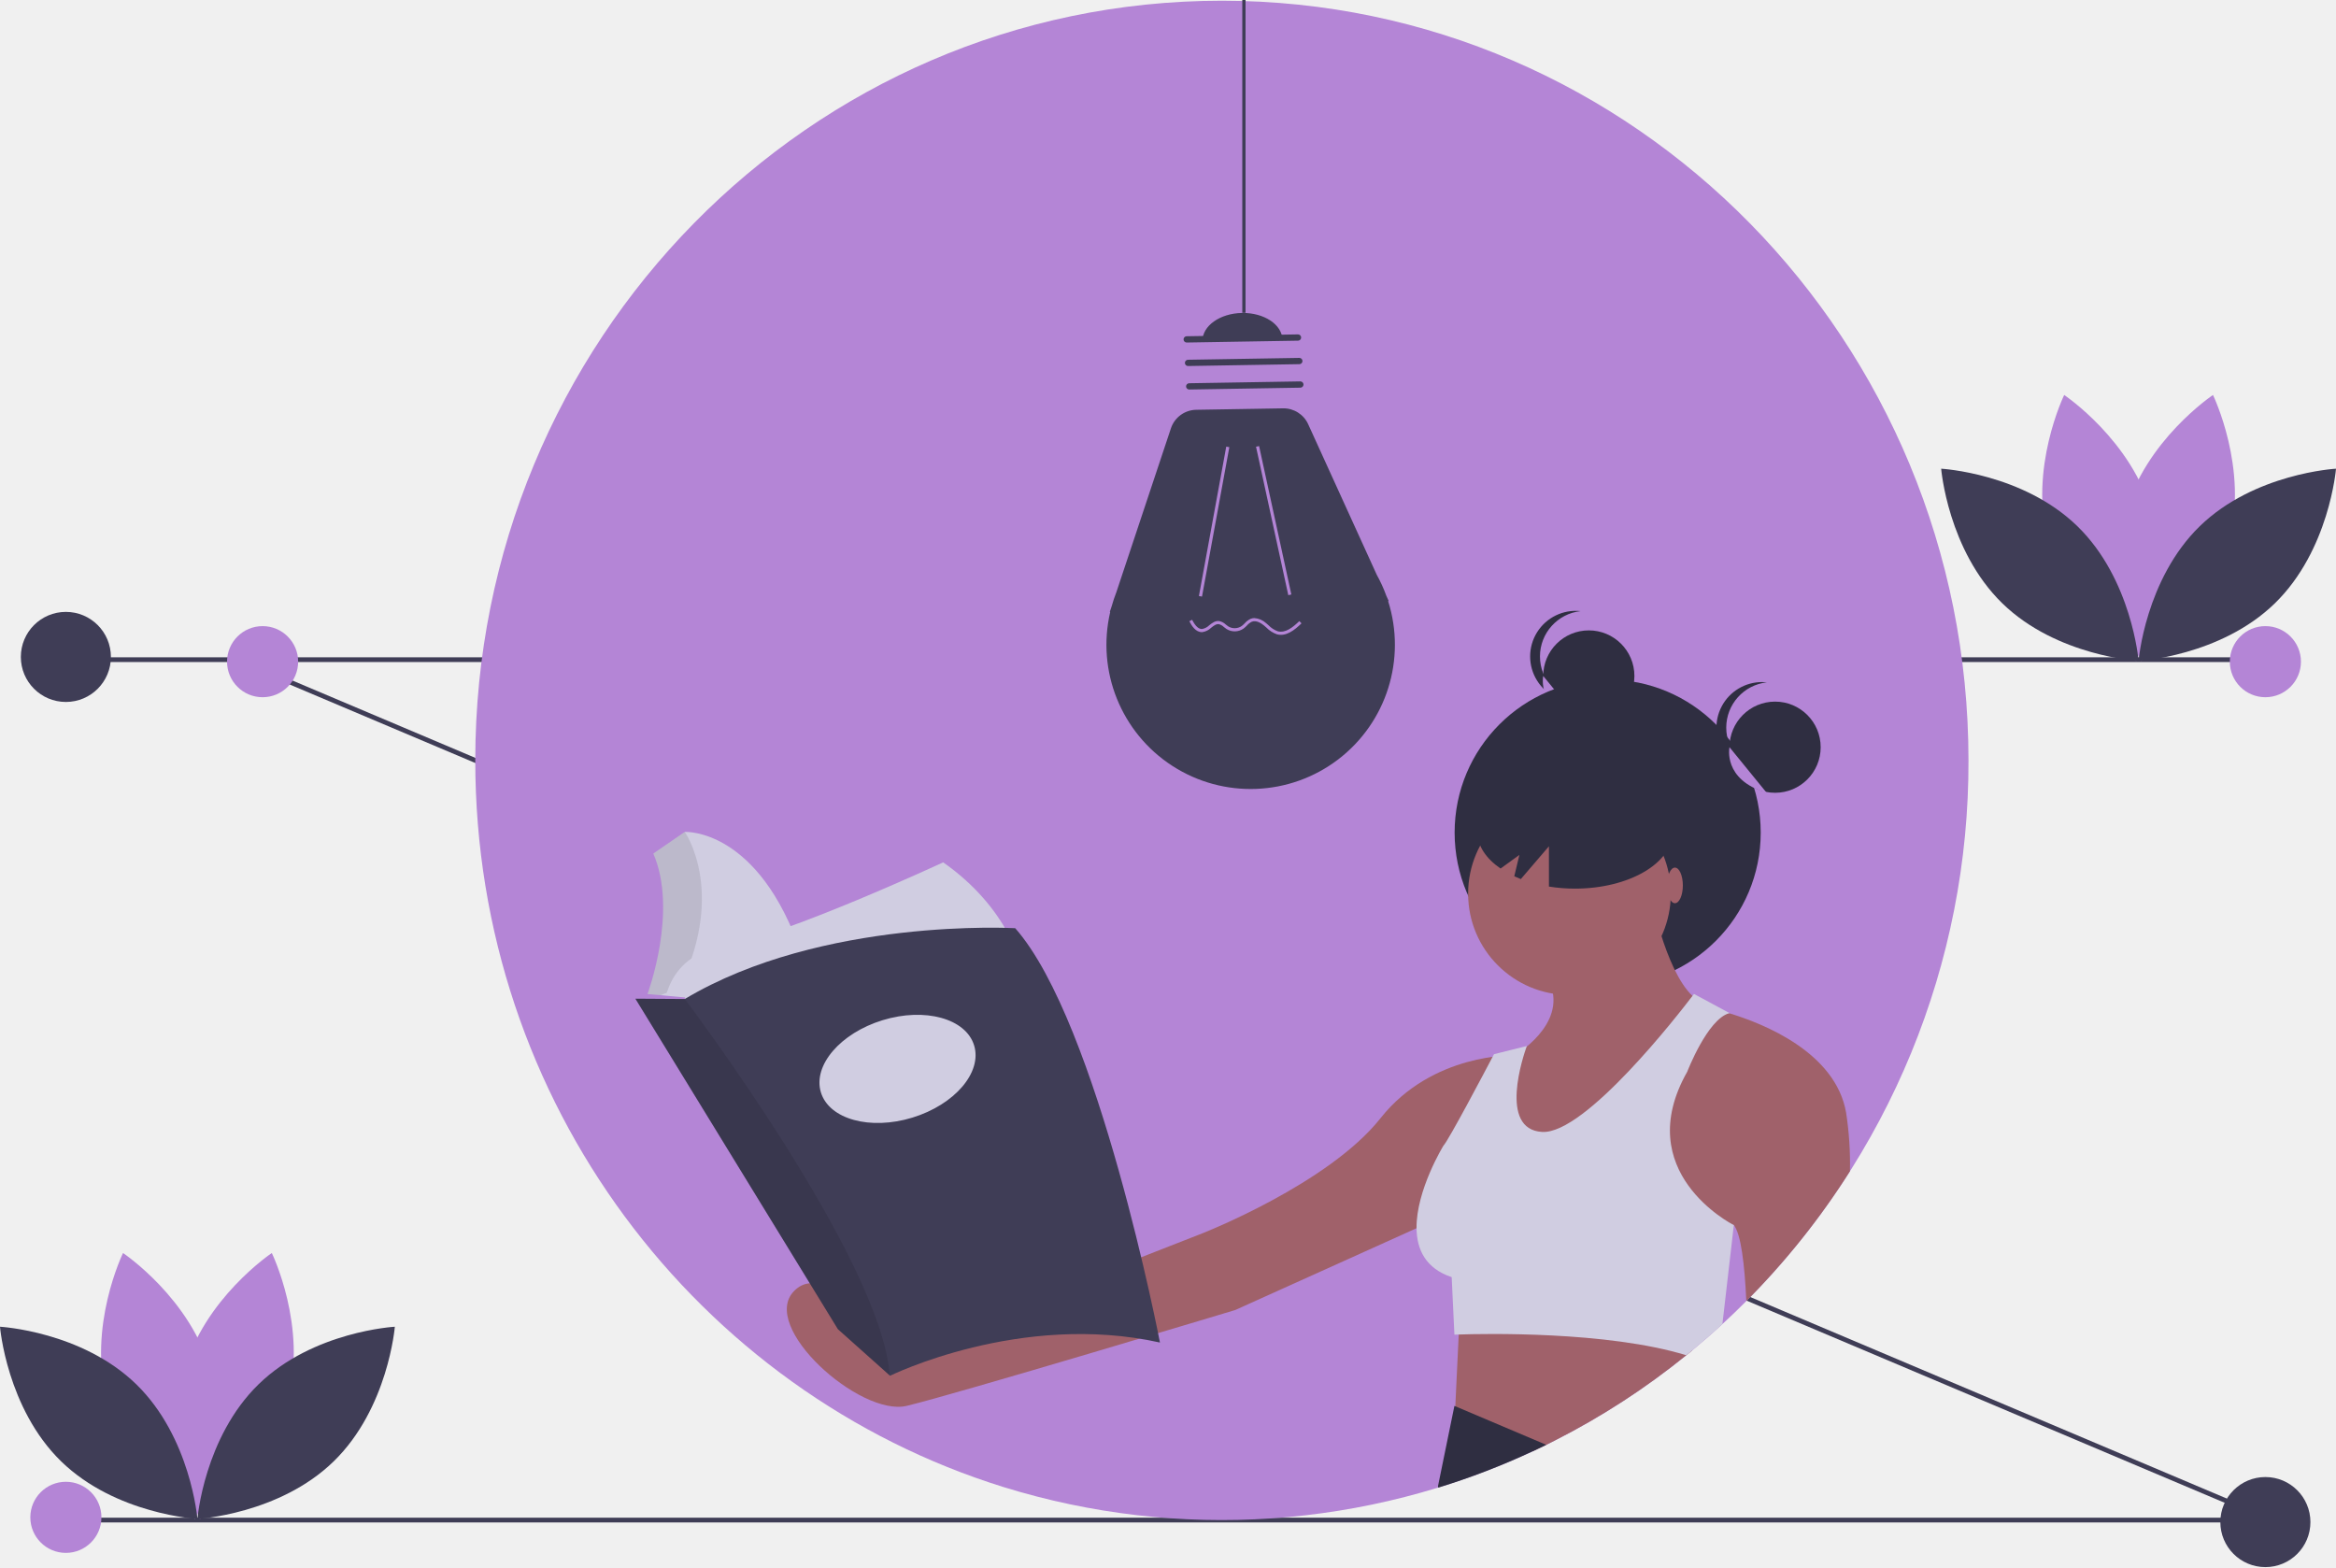
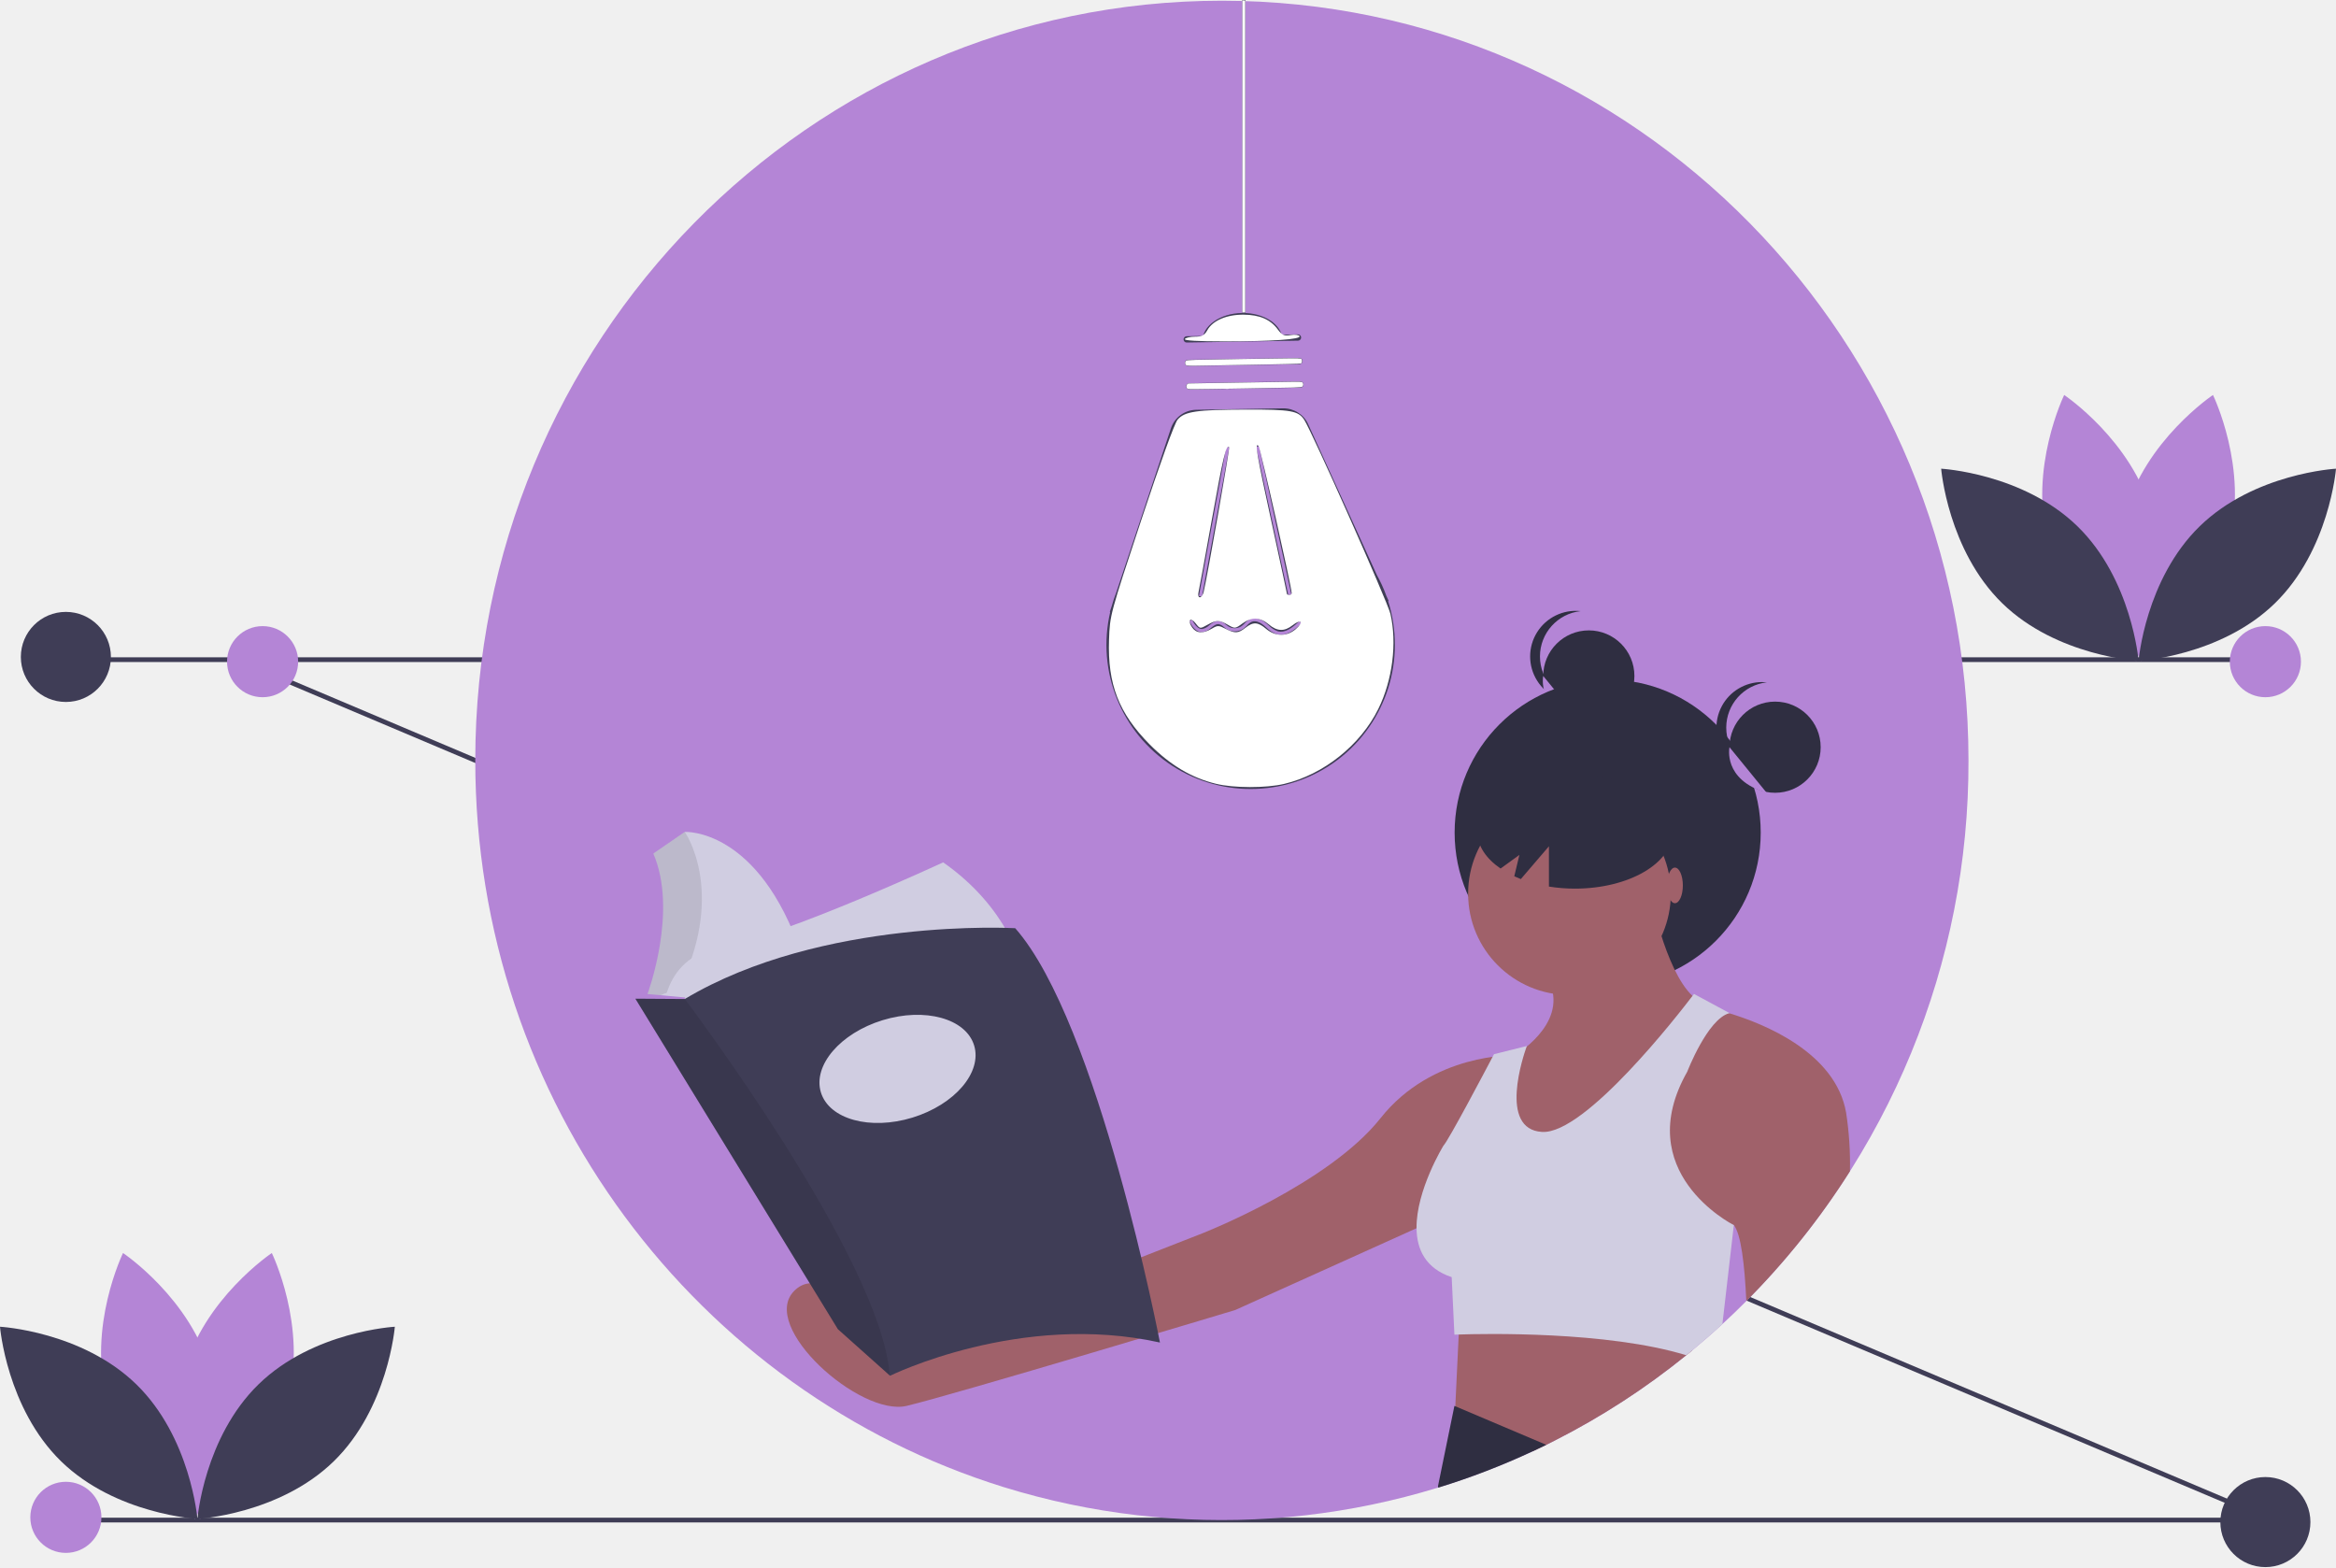
- <svg xmlns="http://www.w3.org/2000/svg" id="a0f4c522-d0e8-404b-95f8-59a6be9d5f61" data-name="Layer 1" width="985.587" height="661.152" viewBox="0 0 985.587 661.152">
-   <rect x="27.525" y="640.305" width="929" height="2" fill="#3f3d56" />
-   <rect x="634.231" y="123.652" width="2" height="929" transform="translate(-261.0931 815.3039) rotate(-67.07803)" fill="#3f3d56" />
-   <rect x="27.525" y="277.305" width="929" height="2" fill="#3f3d56" />
-   <path d="M937.731,449.652a322.068,322.068,0,0,1-93.73,228.11q-4.935,4.965-10.09,9.7-6.21,5.73-12.74,11.11c-.83.69-1.66,1.37-2.5,2.04a313.731,313.731,0,0,1-55.56,36.03c-1.17.59-2.34,1.18-3.52,1.76-1.87.92-3.76,1.82-5.65,2.7a311.18,311.18,0,0,1-223.25,15.15c-129.07-40.06-222.96-162.17-222.96-306.6,0-177.01,141.03-320.5,315-320.5S937.731,272.642,937.731,449.652Z" transform="translate(-107.2066 -128.8475)" fill="#b485d6" />
-   <path d="M692.866,382.419l.25-.01-.987-2.166a60.492,60.492,0,0,0-4.049-8.891L659.145,307.822a11.443,11.443,0,0,0-10.604-6.698l-36.644.61a11.443,11.443,0,0,0-10.666,7.826l-23.036,69.188a60.396,60.396,0,0,0-1.971,5.918l-.782,2.349.184-.007a60.852,60.852,0,1,0,117.24-4.589Z" transform="translate(-107.2066 -128.8475)" fill="#3f3d56" />
-   <rect x="587.42" y="348.245" width="64.08" height="1.323" transform="translate(57.5742 766.6238) rotate(-79.63351)" fill="#b485d6" />
-   <rect x="643.929" y="316.448" width="1.323" height="64.08" transform="translate(-166.5223 16.03118) rotate(-12.26435)" fill="#b485d6" />
-   <path d="M607.904,270.709l46.955-.782a1.323,1.323,0,0,1,.044,2.645l-46.955.782a1.323,1.323,0,1,1-.044-2.645Z" transform="translate(-107.2066 -128.8475)" fill="#3f3d56" />
-   <path d="M608.4,280.624l46.955-.782a1.323,1.323,0,1,1,.044,2.645l-46.955.782a1.323,1.323,0,0,1-.044-2.645Z" transform="translate(-107.2066 -128.8475)" fill="#3f3d56" />
-   <path d="M608.896,290.538l46.955-.782a1.323,1.323,0,0,1,.044,2.645l-46.955.782a1.323,1.323,0,0,1-.044-2.645Z" transform="translate(-107.2066 -128.8475)" fill="#3f3d56" />
-   <path d="M631.224,260.884c-9.314.155-16.778,5.472-16.671,11.875l33.728-.562C648.175,265.793,640.538,260.728,631.224,260.884Z" transform="translate(-107.2066 -128.8475)" fill="#3f3d56" />
-   <path d="M636.414,389.614a8.149,8.149,0,0,1,4.946,2.113c.348.289.691.592,1.035.896a10.33,10.33,0,0,0,3.897,2.55c3.232.882,6.422-1.674,9.115-4.29l.922.948c-2.961,2.877-6.509,5.675-10.386,4.618a11.464,11.464,0,0,1-4.425-2.835c-.333-.295-.666-.589-1.004-.869-1.105-.917-3.24-2.343-5.138-1.603a6.442,6.442,0,0,0-2.06,1.589,12.313,12.313,0,0,1-1.429,1.287,6.478,6.478,0,0,1-7.179.214,12.796,12.796,0,0,1-1.124-.842,4.688,4.688,0,0,0-2.124-1.209c-1.124-.158-2.146.645-3.228,1.493a6.84,6.84,0,0,1-3.743,1.86c-.048.002-.096.004-.144.005-2.636.044-4.308-2.593-5.342-4.597l1.176-.606c1.405,2.725,2.76,3.967,4.24,3.877a5.816,5.816,0,0,0,2.996-1.579c1.252-.982,2.548-1.998,4.227-1.763a5.721,5.721,0,0,1,2.774,1.491,11.655,11.655,0,0,0,1.006.757,5.198,5.198,0,0,0,5.685-.169,11.166,11.166,0,0,0,1.273-1.153,7.515,7.515,0,0,1,2.514-1.886A4.349,4.349,0,0,1,636.414,389.614Z" transform="translate(-107.2066 -128.8475)" fill="#b485d6" />
-   <rect x="524.134" width="1.375" height="131.982" fill="#3f3d56" />
-   <path d="M1047.627,357.518c-8.382,30.986-37.093,50.176-37.093,50.176s-15.121-31.047-6.738-62.033,37.093-50.176,37.093-50.176S1056.009,326.532,1047.627,357.518Z" transform="translate(-107.2066 -128.8475)" fill="#b485d6" />
-   <path d="M971.373,357.518c8.382,30.986,37.093,50.176,37.093,50.176s15.121-31.047,6.738-62.033-37.093-50.176-37.093-50.176S962.991,326.532,971.373,357.518Z" transform="translate(-107.2066 -128.8475)" fill="#b485d6" />
-   <path d="M983.69,350.859C1006.691,373.249,1009.5,407.668,1009.5,407.668s-34.482-1.883-57.483-24.273-25.81-56.81-25.81-56.81S960.689,328.468,983.69,350.859Z" transform="translate(-107.2066 -128.8475)" fill="#3f3d56" />
-   <path d="M1035.31,350.859C1012.309,373.249,1009.5,407.668,1009.5,407.668s34.482-1.883,57.483-24.273,25.81-56.81,25.81-56.81S1058.311,328.468,1035.31,350.859Z" transform="translate(-107.2066 -128.8475)" fill="#3f3d56" />
-   <path d="M228.627,719.518c-8.382,30.986-37.093,50.176-37.093,50.176s-15.121-31.047-6.738-62.033,37.093-50.176,37.093-50.176S237.009,688.532,228.627,719.518Z" transform="translate(-107.2066 -128.8475)" fill="#b485d6" />
-   <path d="M152.373,719.518c8.382,30.986,37.093,50.176,37.093,50.176s15.121-31.047,6.738-62.033-37.093-50.176-37.093-50.176S143.991,688.532,152.373,719.518Z" transform="translate(-107.2066 -128.8475)" fill="#b485d6" />
-   <path d="M164.69,712.859C187.691,735.249,190.5,769.668,190.5,769.668s-34.482-1.883-57.483-24.273-25.81-56.81-25.81-56.81S141.689,690.468,164.69,712.859Z" transform="translate(-107.2066 -128.8475)" fill="#3f3d56" />
-   <path d="M216.31,712.859C193.309,735.249,190.5,769.668,190.5,769.668s34.482-1.883,57.483-24.273,25.81-56.81,25.81-56.81S239.311,690.468,216.31,712.859Z" transform="translate(-107.2066 -128.8475)" fill="#3f3d56" />
-   <circle cx="670.342" cy="285.189" r="19.234" fill="#2f2e41" />
-   <path d="M756.94,405.793A19.234,19.234,0,0,1,774.114,386.672a19.234,19.234,0,1,0,0,38.241A19.234,19.234,0,0,1,756.94,405.793Z" transform="translate(-107.2066 -128.8475)" fill="#2f2e41" />
-   <path d="M758.314,414.036s-2.987,13.739,15.68,19.234Z" transform="translate(-107.2066 -128.8475)" fill="#b485d6" />
-   <circle cx="678.297" cy="351.265" r="64.573" fill="#2f2e41" />
-   <path d="M821.171,698.572c-.83.69-1.66,1.37-2.5,2.04a313.731,313.731,0,0,1-55.56,36.03c-1.17.59-2.34,1.18-3.52,1.76-1.87.92-3.76,1.82-5.65,2.7l-33.1-11.03.38-7.93v-.03l1.44-30.24.49-10.34Z" transform="translate(-107.2066 -128.8475)" fill="#a0616a" />
-   <path d="M759.591,738.402c-1.87.92-3.76,1.82-5.65,2.7a306.938,306.938,0,0,1-39.91,15.37,2.224,2.224,0,0,1-.12-.62l6.93-33.87.38.16Z" transform="translate(-107.2066 -128.8475)" fill="#2f2e41" />
-   <circle cx="662.178" cy="377.012" r="42.762" fill="#a0616a" />
-   <path d="M804.057,508.171s6.934,34.672,19.647,42.762l-70.499,83.212-26.582-25.426,19.647-34.672s21.959-12.713,15.024-30.049Z" transform="translate(-107.2066 -128.8475)" fill="#a0616a" />
-   <path d="M887.721,623.002a320.875,320.875,0,0,1-43.72,54.76c-.71-15.5-2.25-28.28-5.27-32.06a.031.031,0,0,1-.02-.01l-36.97-11.55s8.09-76.28,27.74-79.74c0,0,2.85.58,7.28,1.92,14.28,4.3,44.94,16.42,49.35,41.99A141.926,141.926,0,0,1,887.721,623.002Z" transform="translate(-107.2066 -128.8475)" fill="#a0616a" />
-   <path d="M746.271,574.047s-34.672-1.156-56.63,26.582-75.122,48.54-75.122,48.54L481.61,701.177s-24.27-42.762-39.295-27.737,27.737,53.163,47.385,48.54,138.687-40.45,138.687-40.45l94.769-42.762Z" transform="translate(-107.2066 -128.8475)" fill="#a0616a" />
-   <path d="M838.731,645.702l-4.82,41.76q-6.21,5.73-12.74,11.11c-.83.69-1.66,1.37-2.5,2.04-33.37-10.23-85.66-9.09-96.01-8.74-1.18.03-1.82.06-1.82.06l-1.15-24.27c-11.09-3.69-14.73-11.76-14.83-20.64-.17-16.1,11.36-34.84,11.36-34.84,2.07-2.07,17.54-31.4,20.74-37.48.37-.71.58-1.1.58-1.1l13.87-3.46s-.04.11-.12.31c-1.24,3.47-12.02,34.86,6.54,35.95,18.26,1.08,57.98-50.2,63.45-57.39.41-.54.63-.83.63-.83l15.03,8.09c-.06.02-.12.03-.18.05-9.18,2.55-17.68,24.66-17.68,24.66-23.97,42.24,18.58,64.18,19.63,64.71A.031.031,0,0,0,838.731,645.702Z" transform="translate(-107.2066 -128.8475)" fill="#d0cde1" />
-   <path d="M771.708,455.666c-22.763,0-41.217,10.764-41.217,24.043,0,5.941,3.709,11.371,9.832,15.566l7.935-5.749-2.158,9.007c.895.415,1.81.817,2.763,1.188l11.854-13.829v16.989a69.192,69.192,0,0,0,10.991.871c22.763,0,41.217-10.764,41.217-24.043S794.471,455.666,771.708,455.666Z" transform="translate(-107.2066 -128.8475)" fill="#2f2e41" />
-   <circle cx="748.931" cy="315.238" r="19.234" fill="#2f2e41" />
-   <path d="M835.53,435.842a19.234,19.234,0,0,1,17.174-19.121,19.429,19.429,0,0,0-2.061-.114,19.234,19.234,0,1,0,2.061,38.355A19.234,19.234,0,0,1,835.53,435.842Z" transform="translate(-107.2066 -128.8475)" fill="#2f2e41" />
-   <path d="M836.903,444.085s-2.987,13.739,15.68,19.234Z" transform="translate(-107.2066 -128.8475)" fill="#b485d6" />
-   <ellipse cx="706.674" cy="373.545" rx="3.339" ry="7.512" fill="#a0616a" />
-   <path d="M445.388,531.454l-50.677,12.278-.165.039-5.509,4.987-1.586,1.434-3.399-.616-6.017-1.088,4.193-14.152.786-26.994-2.883-16.511,15.986-11.007S427.305,477.991,445.388,531.454Z" transform="translate(-107.2066 -128.8475)" fill="#d0cde1" />
-   <path d="M394.711,543.732c-.687,1.465.752.498-.034,2.005l-7.338,2.359-3.286,1.481-6.017-1.088,4.193-14.152.786-26.994-2.883-16.511,15.986-11.007S413.276,504.125,394.711,543.732Z" transform="translate(-107.2066 -128.8475)" opacity="0.1" />
-   <path d="M505.141,492.667s-66.567,30.925-93.56,35.642-24.635,31.711-24.635,31.711L538.162,536.433S532.921,512.061,505.141,492.667Z" transform="translate(-107.2066 -128.8475)" fill="#d0cde1" />
-   <path d="M376.725,487.426s11.531,28.042-1.31,62.898l14.938,6.814,5.766-6.814.131-.655-15.855-1.441s13.104-35.118,2.359-59.491C382.752,488.736,380.394,483.495,376.725,487.426Z" transform="translate(-107.2066 -128.8475)" fill="#b485d6" />
-   <path d="M596.604,695.25C537.638,682.146,482.733,709.271,482.733,709.271l-.149-.134-21.865-19.522-85.436-139.423,20.835.131c57.918-34.594,139.423-29.876,139.423-29.876C570.659,560.282,596.604,695.25,596.604,695.25Z" transform="translate(-107.2066 -128.8475)" fill="#3f3d56" />
-   <path d="M482.584,709.137l-21.865-19.522-85.436-139.423,20.835.131S479.159,659.999,482.584,709.137Z" transform="translate(-107.2066 -128.8475)" opacity="0.1" />
-   <ellipse cx="485.878" cy="579.807" rx="33.807" ry="21.49" transform="translate(-255.8681 39.11836) rotate(-17.05185)" fill="#d0cde1" />
-   <circle cx="27.793" cy="277.152" r="19" fill="#3f3d56" />
-   <circle cx="955.793" cy="642.152" r="19" fill="#3f3d56" />
-   <circle cx="110.793" cy="279.152" r="15" fill="#b485d6" />
-   <circle cx="955.793" cy="279.152" r="15" fill="#b485d6" />
-   <circle cx="27.793" cy="640.152" r="15" fill="#b485d6" />
+ <svg xmlns="http://www.w3.org/2000/svg" id="a0f4c522-d0e8-404b-95f8-59a6be9d5f61" data-name="Layer 1" width="985.587" height="661.152" viewBox="0 0 985.587 661.152" version="1.1">
+   <defs id="defs105" />
+   <rect x="27.525" y="640.305" width="929" height="2" fill="#3f3d56" id="rect4" />
+   <rect x="634.231" y="123.652" width="2" height="929" transform="translate(-261.0931 815.3039) rotate(-67.07803)" fill="#3f3d56" id="rect6" />
+   <rect x="27.525" y="277.305" width="929" height="2" fill="#3f3d56" id="rect8" />
+   <path d="M937.731,449.652a322.068,322.068,0,0,1-93.73,228.11q-4.935,4.965-10.09,9.7-6.21,5.73-12.74,11.11c-.83.69-1.66,1.37-2.5,2.04a313.731,313.731,0,0,1-55.56,36.03c-1.17.59-2.34,1.18-3.52,1.76-1.87.92-3.76,1.82-5.65,2.7a311.18,311.18,0,0,1-223.25,15.15c-129.07-40.06-222.96-162.17-222.96-306.6,0-177.01,141.03-320.5,315-320.5S937.731,272.642,937.731,449.652Z" transform="translate(-107.2066 -128.8475)" fill="#b485d6" id="path10" />
+   <path d="M692.866,382.419l.25-.01-.987-2.166a60.492,60.492,0,0,0-4.049-8.891L659.145,307.822a11.443,11.443,0,0,0-10.604-6.698l-36.644.61a11.443,11.443,0,0,0-10.666,7.826l-23.036,69.188a60.396,60.396,0,0,0-1.971,5.918l-.782,2.349.184-.007a60.852,60.852,0,1,0,117.24-4.589Z" transform="translate(-107.2066 -128.8475)" fill="#3f3d56" id="path12" />
+   <rect x="587.42" y="348.245" width="64.08" height="1.323" transform="translate(57.5742 766.6238) rotate(-79.63351)" fill="#b485d6" id="rect14" />
+   <rect x="643.929" y="316.448" width="1.323" height="64.08" transform="translate(-166.5223 16.03118) rotate(-12.26435)" fill="#b485d6" id="rect16" />
+   <path d="M607.904,270.709l46.955-.782a1.323,1.323,0,0,1,.044,2.645l-46.955.782a1.323,1.323,0,1,1-.044-2.645Z" transform="translate(-107.2066 -128.8475)" fill="#3f3d56" id="path18" />
+   <path d="M608.4,280.624l46.955-.782a1.323,1.323,0,1,1,.044,2.645l-46.955.782a1.323,1.323,0,0,1-.044-2.645Z" transform="translate(-107.2066 -128.8475)" fill="#3f3d56" id="path20" />
+   <path d="M608.896,290.538l46.955-.782a1.323,1.323,0,0,1,.044,2.645l-46.955.782a1.323,1.323,0,0,1-.044-2.645Z" transform="translate(-107.2066 -128.8475)" fill="#3f3d56" id="path22" />
+   <path d="M631.224,260.884c-9.314.155-16.778,5.472-16.671,11.875l33.728-.562C648.175,265.793,640.538,260.728,631.224,260.884Z" transform="translate(-107.2066 -128.8475)" fill="#3f3d56" id="path24" />
+   <path d="M636.414,389.614a8.149,8.149,0,0,1,4.946,2.113c.348.289.691.592,1.035.896a10.33,10.33,0,0,0,3.897,2.55c3.232.882,6.422-1.674,9.115-4.29l.922.948c-2.961,2.877-6.509,5.675-10.386,4.618a11.464,11.464,0,0,1-4.425-2.835c-.333-.295-.666-.589-1.004-.869-1.105-.917-3.24-2.343-5.138-1.603a6.442,6.442,0,0,0-2.06,1.589,12.313,12.313,0,0,1-1.429,1.287,6.478,6.478,0,0,1-7.179.214,12.796,12.796,0,0,1-1.124-.842,4.688,4.688,0,0,0-2.124-1.209c-1.124-.158-2.146.645-3.228,1.493a6.84,6.84,0,0,1-3.743,1.86c-.048.002-.096.004-.144.005-2.636.044-4.308-2.593-5.342-4.597l1.176-.606c1.405,2.725,2.76,3.967,4.24,3.877a5.816,5.816,0,0,0,2.996-1.579c1.252-.982,2.548-1.998,4.227-1.763a5.721,5.721,0,0,1,2.774,1.491,11.655,11.655,0,0,0,1.006.757,5.198,5.198,0,0,0,5.685-.169,11.166,11.166,0,0,0,1.273-1.153,7.515,7.515,0,0,1,2.514-1.886A4.349,4.349,0,0,1,636.414,389.614Z" transform="translate(-107.2066 -128.8475)" fill="#b485d6" id="path26" />
+   <rect x="524.134" width="1.375" height="131.982" fill="#3f3d56" id="rect28" />
+   <path d="M1047.627,357.518c-8.382,30.986-37.093,50.176-37.093,50.176s-15.121-31.047-6.738-62.033,37.093-50.176,37.093-50.176S1056.009,326.532,1047.627,357.518Z" transform="translate(-107.2066 -128.8475)" fill="#b485d6" id="path30" />
+   <path d="M971.373,357.518c8.382,30.986,37.093,50.176,37.093,50.176s15.121-31.047,6.738-62.033-37.093-50.176-37.093-50.176S962.991,326.532,971.373,357.518Z" transform="translate(-107.2066 -128.8475)" fill="#b485d6" id="path32" />
+   <path d="M983.69,350.859C1006.691,373.249,1009.5,407.668,1009.5,407.668s-34.482-1.883-57.483-24.273-25.81-56.81-25.81-56.81S960.689,328.468,983.69,350.859Z" transform="translate(-107.2066 -128.8475)" fill="#3f3d56" id="path34" />
+   <path d="M1035.31,350.859C1012.309,373.249,1009.5,407.668,1009.5,407.668s34.482-1.883,57.483-24.273,25.81-56.81,25.81-56.81S1058.311,328.468,1035.31,350.859Z" transform="translate(-107.2066 -128.8475)" fill="#3f3d56" id="path36" />
+   <path d="M228.627,719.518c-8.382,30.986-37.093,50.176-37.093,50.176s-15.121-31.047-6.738-62.033,37.093-50.176,37.093-50.176S237.009,688.532,228.627,719.518Z" transform="translate(-107.2066 -128.8475)" fill="#b485d6" id="path38" />
+   <path d="M152.373,719.518c8.382,30.986,37.093,50.176,37.093,50.176s15.121-31.047,6.738-62.033-37.093-50.176-37.093-50.176S143.991,688.532,152.373,719.518Z" transform="translate(-107.2066 -128.8475)" fill="#b485d6" id="path40" />
+   <path d="M164.69,712.859C187.691,735.249,190.5,769.668,190.5,769.668s-34.482-1.883-57.483-24.273-25.81-56.81-25.81-56.81S141.689,690.468,164.69,712.859Z" transform="translate(-107.2066 -128.8475)" fill="#3f3d56" id="path42" />
+   <path d="M216.31,712.859C193.309,735.249,190.5,769.668,190.5,769.668s34.482-1.883,57.483-24.273,25.81-56.81,25.81-56.81S239.311,690.468,216.31,712.859Z" transform="translate(-107.2066 -128.8475)" fill="#3f3d56" id="path44" />
+   <circle cx="670.342" cy="285.189" r="19.234" fill="#2f2e41" id="circle46" />
+   <path d="M756.94,405.793A19.234,19.234,0,0,1,774.114,386.672a19.234,19.234,0,1,0,0,38.241A19.234,19.234,0,0,1,756.94,405.793Z" transform="translate(-107.2066 -128.8475)" fill="#2f2e41" id="path48" />
+   <path d="M758.314,414.036s-2.987,13.739,15.68,19.234Z" transform="translate(-107.2066 -128.8475)" fill="#b485d6" id="path50" />
+   <circle cx="678.297" cy="351.265" r="64.573" fill="#2f2e41" id="circle52" />
+   <path d="M821.171,698.572c-.83.69-1.66,1.37-2.5,2.04a313.731,313.731,0,0,1-55.56,36.03c-1.17.59-2.34,1.18-3.52,1.76-1.87.92-3.76,1.82-5.65,2.7l-33.1-11.03.38-7.93v-.03l1.44-30.24.49-10.34Z" transform="translate(-107.2066 -128.8475)" fill="#a0616a" id="path54" />
+   <path d="M759.591,738.402c-1.87.92-3.76,1.82-5.65,2.7a306.938,306.938,0,0,1-39.91,15.37,2.224,2.224,0,0,1-.12-.62l6.93-33.87.38.16Z" transform="translate(-107.2066 -128.8475)" fill="#2f2e41" id="path56" />
+   <circle cx="662.178" cy="377.012" r="42.762" fill="#a0616a" id="circle58" />
+   <path d="M804.057,508.171s6.934,34.672,19.647,42.762l-70.499,83.212-26.582-25.426,19.647-34.672s21.959-12.713,15.024-30.049Z" transform="translate(-107.2066 -128.8475)" fill="#a0616a" id="path60" />
+   <path d="M887.721,623.002a320.875,320.875,0,0,1-43.72,54.76c-.71-15.5-2.25-28.28-5.27-32.06a.031.031,0,0,1-.02-.01l-36.97-11.55s8.09-76.28,27.74-79.74c0,0,2.85.58,7.28,1.92,14.28,4.3,44.94,16.42,49.35,41.99A141.926,141.926,0,0,1,887.721,623.002Z" transform="translate(-107.2066 -128.8475)" fill="#a0616a" id="path62" />
+   <path d="M746.271,574.047s-34.672-1.156-56.63,26.582-75.122,48.54-75.122,48.54L481.61,701.177s-24.27-42.762-39.295-27.737,27.737,53.163,47.385,48.54,138.687-40.45,138.687-40.45l94.769-42.762Z" transform="translate(-107.2066 -128.8475)" fill="#a0616a" id="path64" />
+   <path d="M838.731,645.702l-4.82,41.76q-6.21,5.73-12.74,11.11c-.83.69-1.66,1.37-2.5,2.04-33.37-10.23-85.66-9.09-96.01-8.74-1.18.03-1.82.06-1.82.06l-1.15-24.27c-11.09-3.69-14.73-11.76-14.83-20.64-.17-16.1,11.36-34.84,11.36-34.84,2.07-2.07,17.54-31.4,20.74-37.48.37-.71.58-1.1.58-1.1l13.87-3.46s-.04.11-.12.31c-1.24,3.47-12.02,34.86,6.54,35.95,18.26,1.08,57.98-50.2,63.45-57.39.41-.54.63-.83.63-.83l15.03,8.09c-.06.02-.12.03-.18.05-9.18,2.55-17.68,24.66-17.68,24.66-23.97,42.24,18.58,64.18,19.63,64.71A.031.031,0,0,0,838.731,645.702Z" transform="translate(-107.2066 -128.8475)" fill="#d0cde1" id="path66" />
+   <path d="M771.708,455.666c-22.763,0-41.217,10.764-41.217,24.043,0,5.941,3.709,11.371,9.832,15.566l7.935-5.749-2.158,9.007c.895.415,1.81.817,2.763,1.188l11.854-13.829v16.989a69.192,69.192,0,0,0,10.991.871c22.763,0,41.217-10.764,41.217-24.043S794.471,455.666,771.708,455.666Z" transform="translate(-107.2066 -128.8475)" fill="#2f2e41" id="path68" />
+   <circle cx="748.931" cy="315.238" r="19.234" fill="#2f2e41" id="circle70" />
+   <path d="M835.53,435.842a19.234,19.234,0,0,1,17.174-19.121,19.429,19.429,0,0,0-2.061-.114,19.234,19.234,0,1,0,2.061,38.355A19.234,19.234,0,0,1,835.53,435.842Z" transform="translate(-107.2066 -128.8475)" fill="#2f2e41" id="path72" />
+   <path d="M836.903,444.085s-2.987,13.739,15.68,19.234Z" transform="translate(-107.2066 -128.8475)" fill="#b485d6" id="path74" />
+   <ellipse cx="706.674" cy="373.545" rx="3.339" ry="7.512" fill="#a0616a" id="ellipse76" />
+   <path d="M445.388,531.454l-50.677,12.278-.165.039-5.509,4.987-1.586,1.434-3.399-.616-6.017-1.088,4.193-14.152.786-26.994-2.883-16.511,15.986-11.007S427.305,477.991,445.388,531.454Z" transform="translate(-107.2066 -128.8475)" fill="#d0cde1" id="path78" />
+   <path d="M394.711,543.732c-.687,1.465.752.498-.034,2.005l-7.338,2.359-3.286,1.481-6.017-1.088,4.193-14.152.786-26.994-2.883-16.511,15.986-11.007S413.276,504.125,394.711,543.732Z" transform="translate(-107.2066 -128.8475)" opacity="0.1" id="path80" />
+   <path d="M505.141,492.667s-66.567,30.925-93.56,35.642-24.635,31.711-24.635,31.711L538.162,536.433S532.921,512.061,505.141,492.667Z" transform="translate(-107.2066 -128.8475)" fill="#d0cde1" id="path82" />
+   <path d="M376.725,487.426s11.531,28.042-1.31,62.898l14.938,6.814,5.766-6.814.131-.655-15.855-1.441s13.104-35.118,2.359-59.491C382.752,488.736,380.394,483.495,376.725,487.426Z" transform="translate(-107.2066 -128.8475)" fill="#b485d6" id="path84" />
+   <path d="M596.604,695.25C537.638,682.146,482.733,709.271,482.733,709.271l-.149-.134-21.865-19.522-85.436-139.423,20.835.131c57.918-34.594,139.423-29.876,139.423-29.876C570.659,560.282,596.604,695.25,596.604,695.25Z" transform="translate(-107.2066 -128.8475)" fill="#3f3d56" id="path86" />
+   <path d="M482.584,709.137l-21.865-19.522-85.436-139.423,20.835.131S479.159,659.999,482.584,709.137Z" transform="translate(-107.2066 -128.8475)" opacity="0.1" id="path88" />
+   <ellipse cx="485.878" cy="579.807" rx="33.807" ry="21.49" transform="translate(-255.8681 39.11836) rotate(-17.05185)" fill="#d0cde1" id="ellipse90" />
+   <circle cx="27.793" cy="277.152" r="19" fill="#3f3d56" id="circle92" />
+   <circle cx="955.793" cy="642.152" r="19" fill="#3f3d56" id="circle94" />
+   <circle cx="110.793" cy="279.152" r="15" fill="#b485d6" id="circle96" />
+   <circle cx="955.793" cy="279.152" r="15" fill="#b485d6" id="circle98" />
+   <circle cx="27.793" cy="640.152" r="15" fill="#b485d6" id="circle100" />
+   <path style="fill:#ffffff;fill-opacity:1;stroke-width:0.99" d="m 513.072,330.685 c -10.28,-2.492 -19.358,-7.886 -28.061,-16.67 -12.964,-13.085 -17.738,-25.384 -17.101,-44.053 0.358,-10.486 0.428,-10.745 13.588,-50.504 7.98,-24.111 14.071,-40.945 15.354,-42.436 2.963,-3.445 7.968,-4.173 29.012,-4.224 18.853,-0.045 21.902,0.494 24.408,4.319 3.229,4.929 35.196,76.866 36.336,81.769 2.89,12.429 0.927,28.001 -5.064,40.17 -7.539,15.315 -23.168,27.759 -39.782,31.676 -7.647,1.803 -21.151,1.781 -28.689,-0.047 z m 33.583,-65.236 c 3.489,-3.003 2.347,-4.524 -1.264,-1.683 -3.507,2.759 -6.541,2.644 -10.138,-0.382 -3.641,-3.064 -7.273,-3.15 -11.176,-0.264 -2.9,2.144 -3.083,2.159 -5.983,0.495 -3.741,-2.147 -4.88,-2.145 -8.725,0.017 -3.033,1.705 -3.113,1.694 -4.891,-0.63 -2.207,-2.886 -3.602,-1.297 -1.498,1.707 1.785,2.549 4.544,2.731 8.247,0.543 2.491,-1.472 2.953,-1.472 5.799,0 4.017,2.077 5.364,2.016 8.413,-0.382 3.316,-2.608 5.266,-2.499 8.825,0.495 3.852,3.241 8.687,3.274 12.393,0.084 z m -38.82,-15.684 c 1.533,-6.403 11.106,-60.73 10.765,-61.096 -1.252,-1.347 -2.587,4.215 -7.234,30.144 -2.831,15.798 -5.39,29.727 -5.685,30.952 -0.308,1.276 -0.077,2.229 0.541,2.229 0.593,0 1.319,-1.003 1.613,-2.229 z m 37.145,0.495 c 0.009,-2.415 -13.25,-61.329 -13.977,-62.103 -1.703,-1.814 -0.853,3.161 5.555,32.523 3.541,16.225 6.438,29.685 6.438,29.911 0,0.227 0.446,0.412 0.99,0.412 0.545,0 0.992,-0.334 0.993,-0.743 z" id="path914" />
+   <path style="fill:#ffffff;fill-opacity:1;stroke-width:0.99" d="m 499.91,143.04 c 0.337,-0.545 2.257,-0.993 4.268,-0.997 2.967,-0.005 3.954,-0.53 5.237,-2.786 2.31,-4.062 8.166,-6.558 15.257,-6.503 6.812,0.053 11.325,2.004 14.47,6.258 1.789,2.42 2.63,2.79 5.339,2.351 1.769,-0.287 3.482,-0.091 3.807,0.435 0.843,1.364 -11.507,2.233 -31.747,2.233 -11.243,0 -17.029,-0.345 -16.63,-0.99 z" id="path916" />
+   <path style="fill:#ffffff;fill-opacity:1;stroke-width:0.175" d="M 524.157,65.996 V 0.161 h 0.613 0.613 V 65.996 131.831 h -0.613 -0.613 z" id="path920" />
+   <path style="fill:#ffffff;fill-opacity:1;stroke-width:0.175" d="m 500.743,154.227 c -0.844,-0.312 -0.978,-1.566 -0.225,-2.094 0.405,-0.284 2.218,-0.335 24.187,-0.69 17.662,-0.285 23.844,-0.333 24.117,-0.187 0.691,0.37 0.705,1.747 0.021,2.113 -0.227,0.121 -7.389,0.301 -20.79,0.522 -11.244,0.185 -21.904,0.368 -23.689,0.407 -1.785,0.039 -3.415,0.008 -3.622,-0.069 z" id="path922" />
+   <path style="fill:#ffffff;fill-opacity:1;stroke-width:0.175" d="m 517.112,164.096 c 0.315,-0.039 0.787,-0.038 1.051,0.002 0.263,0.04 0.006,0.072 -0.572,0.071 -0.578,-9.8e-4 -0.793,-0.034 -0.478,-0.073 z" id="path924" />
+   <path style="fill:#ffffff;fill-opacity:1;stroke-width:0.175" d="m 500.869,163.873 c -0.705,-0.705 -0.212,-2.099 0.744,-2.102 0.217,-7.3e-4 9.416,-0.156 20.442,-0.345 11.027,-0.189 21.66,-0.354 23.63,-0.368 3.531,-0.024 3.586,-0.018 3.905,0.375 0.439,0.542 0.336,1.358 -0.22,1.752 -0.407,0.288 -2.034,0.336 -23.025,0.678 -27.496,0.447 -25.04,0.446 -25.476,0.01 z" id="path926" />
</svg>
